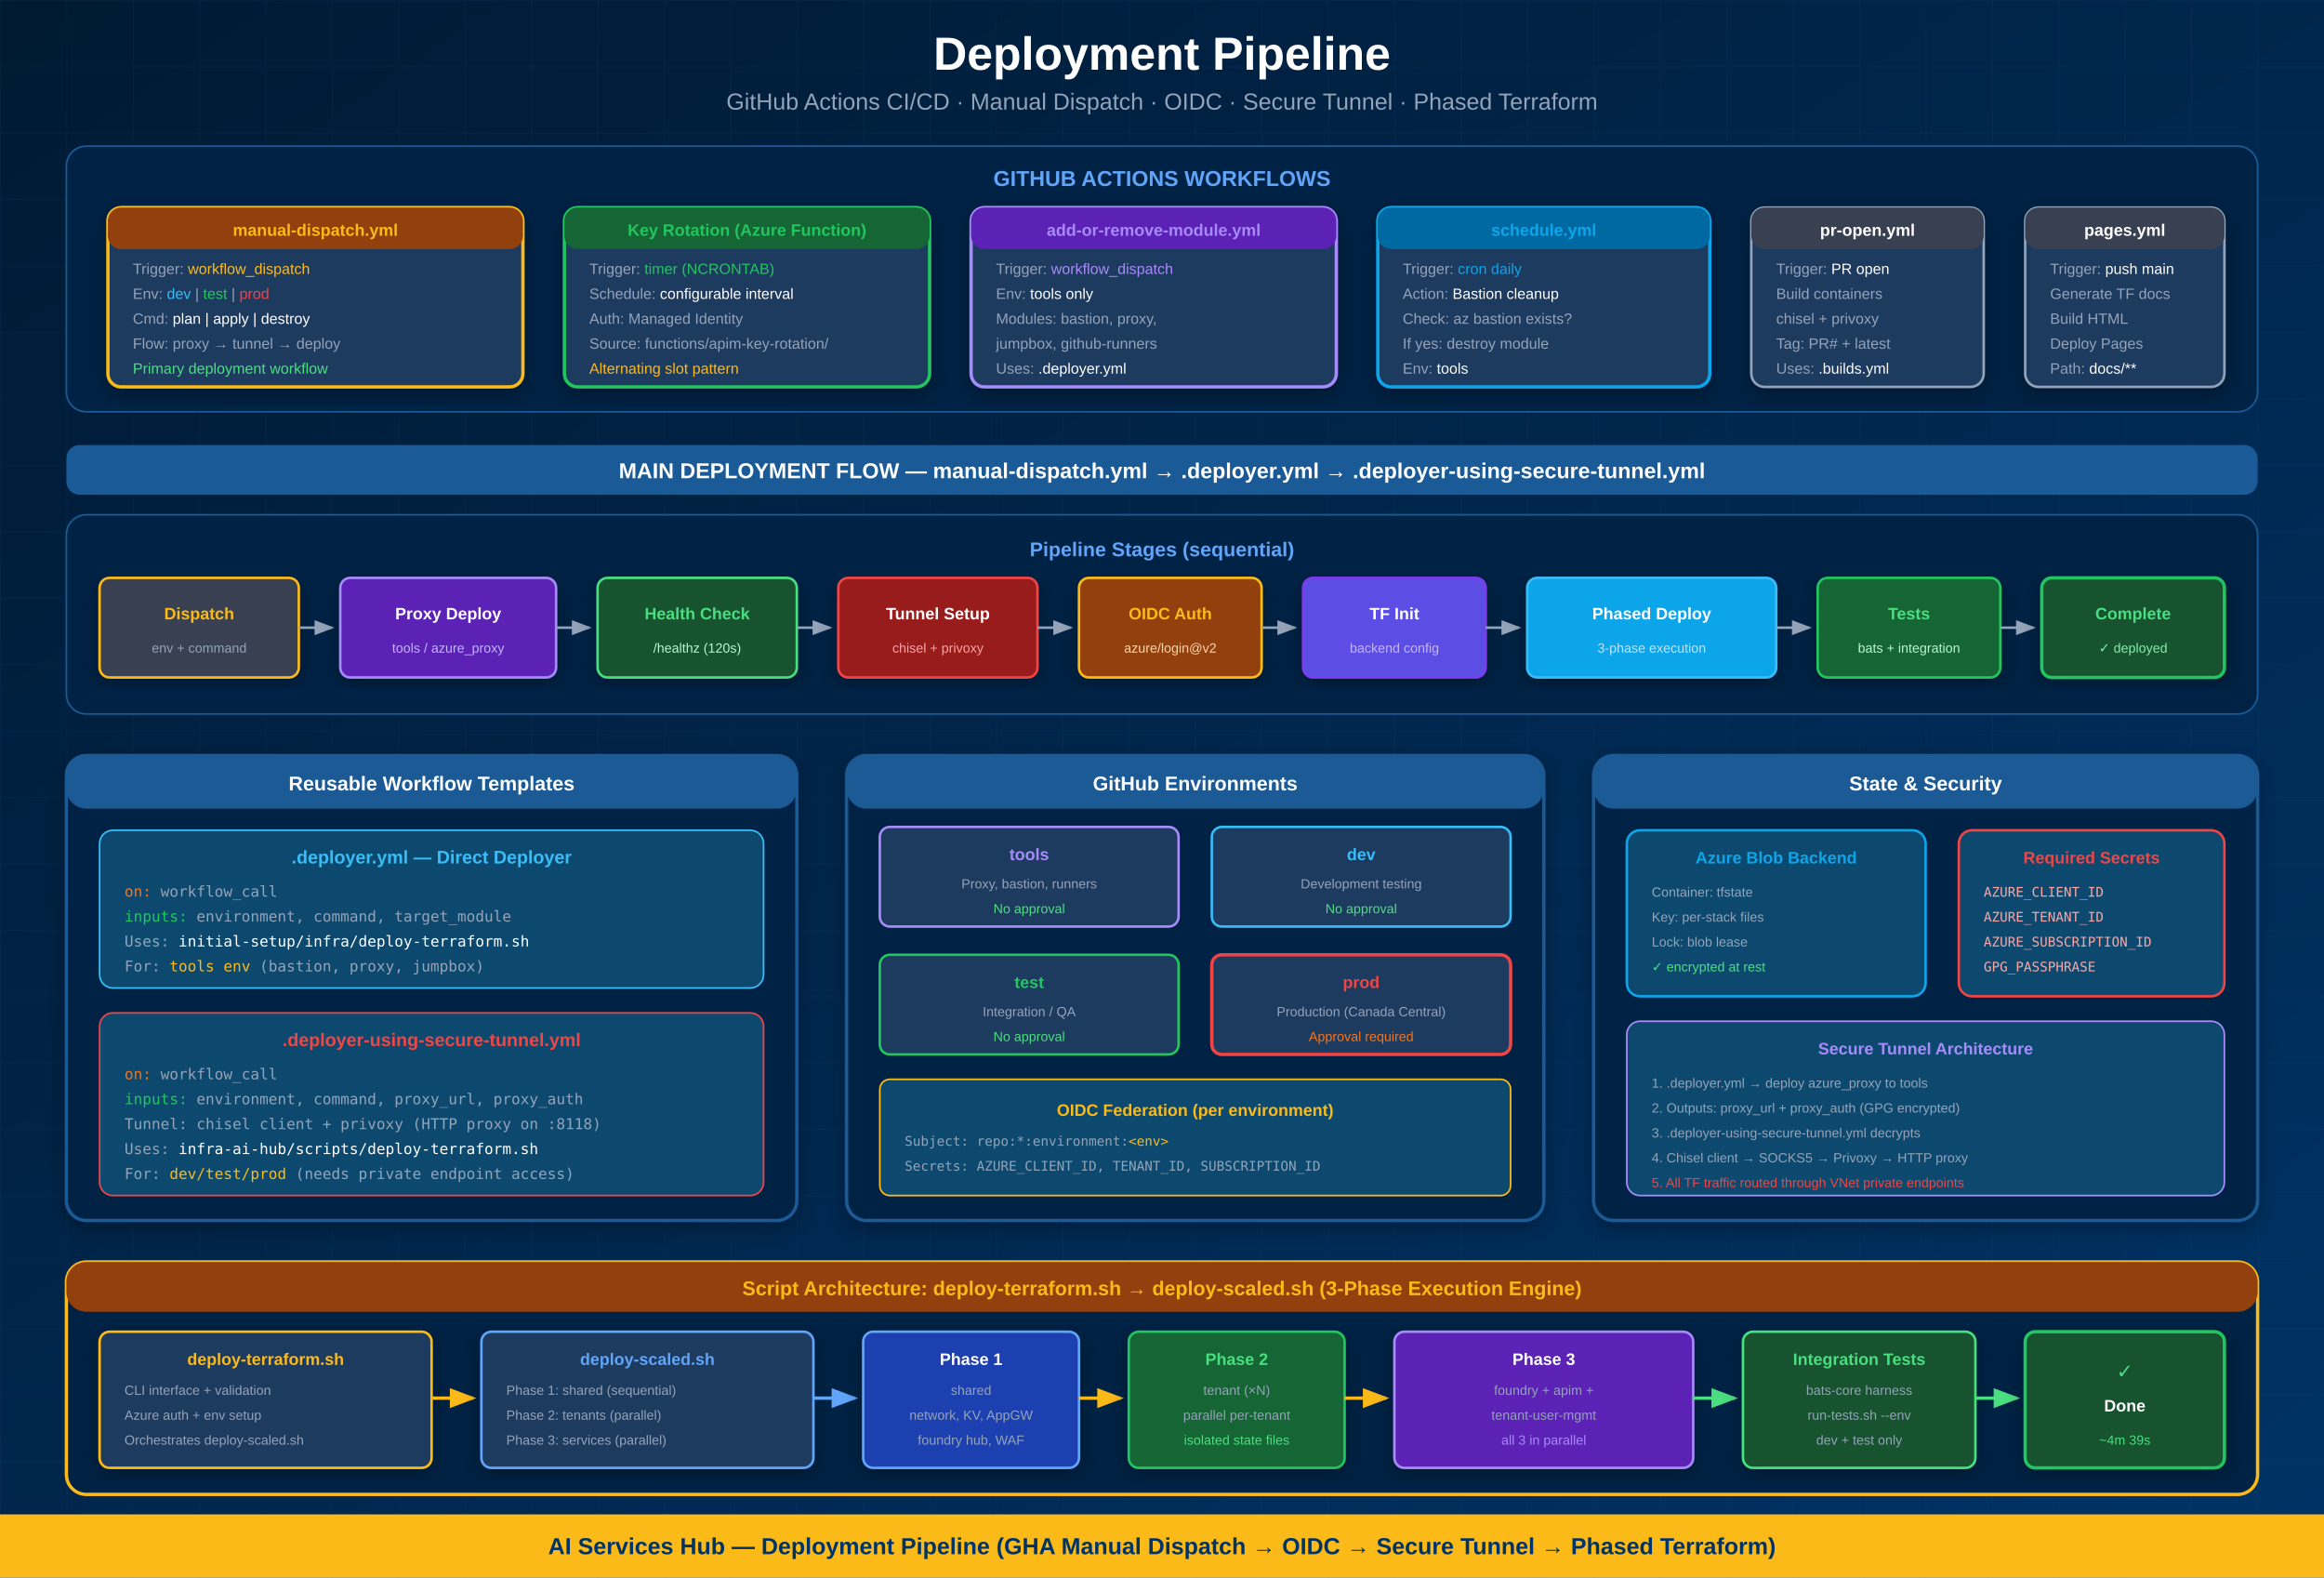
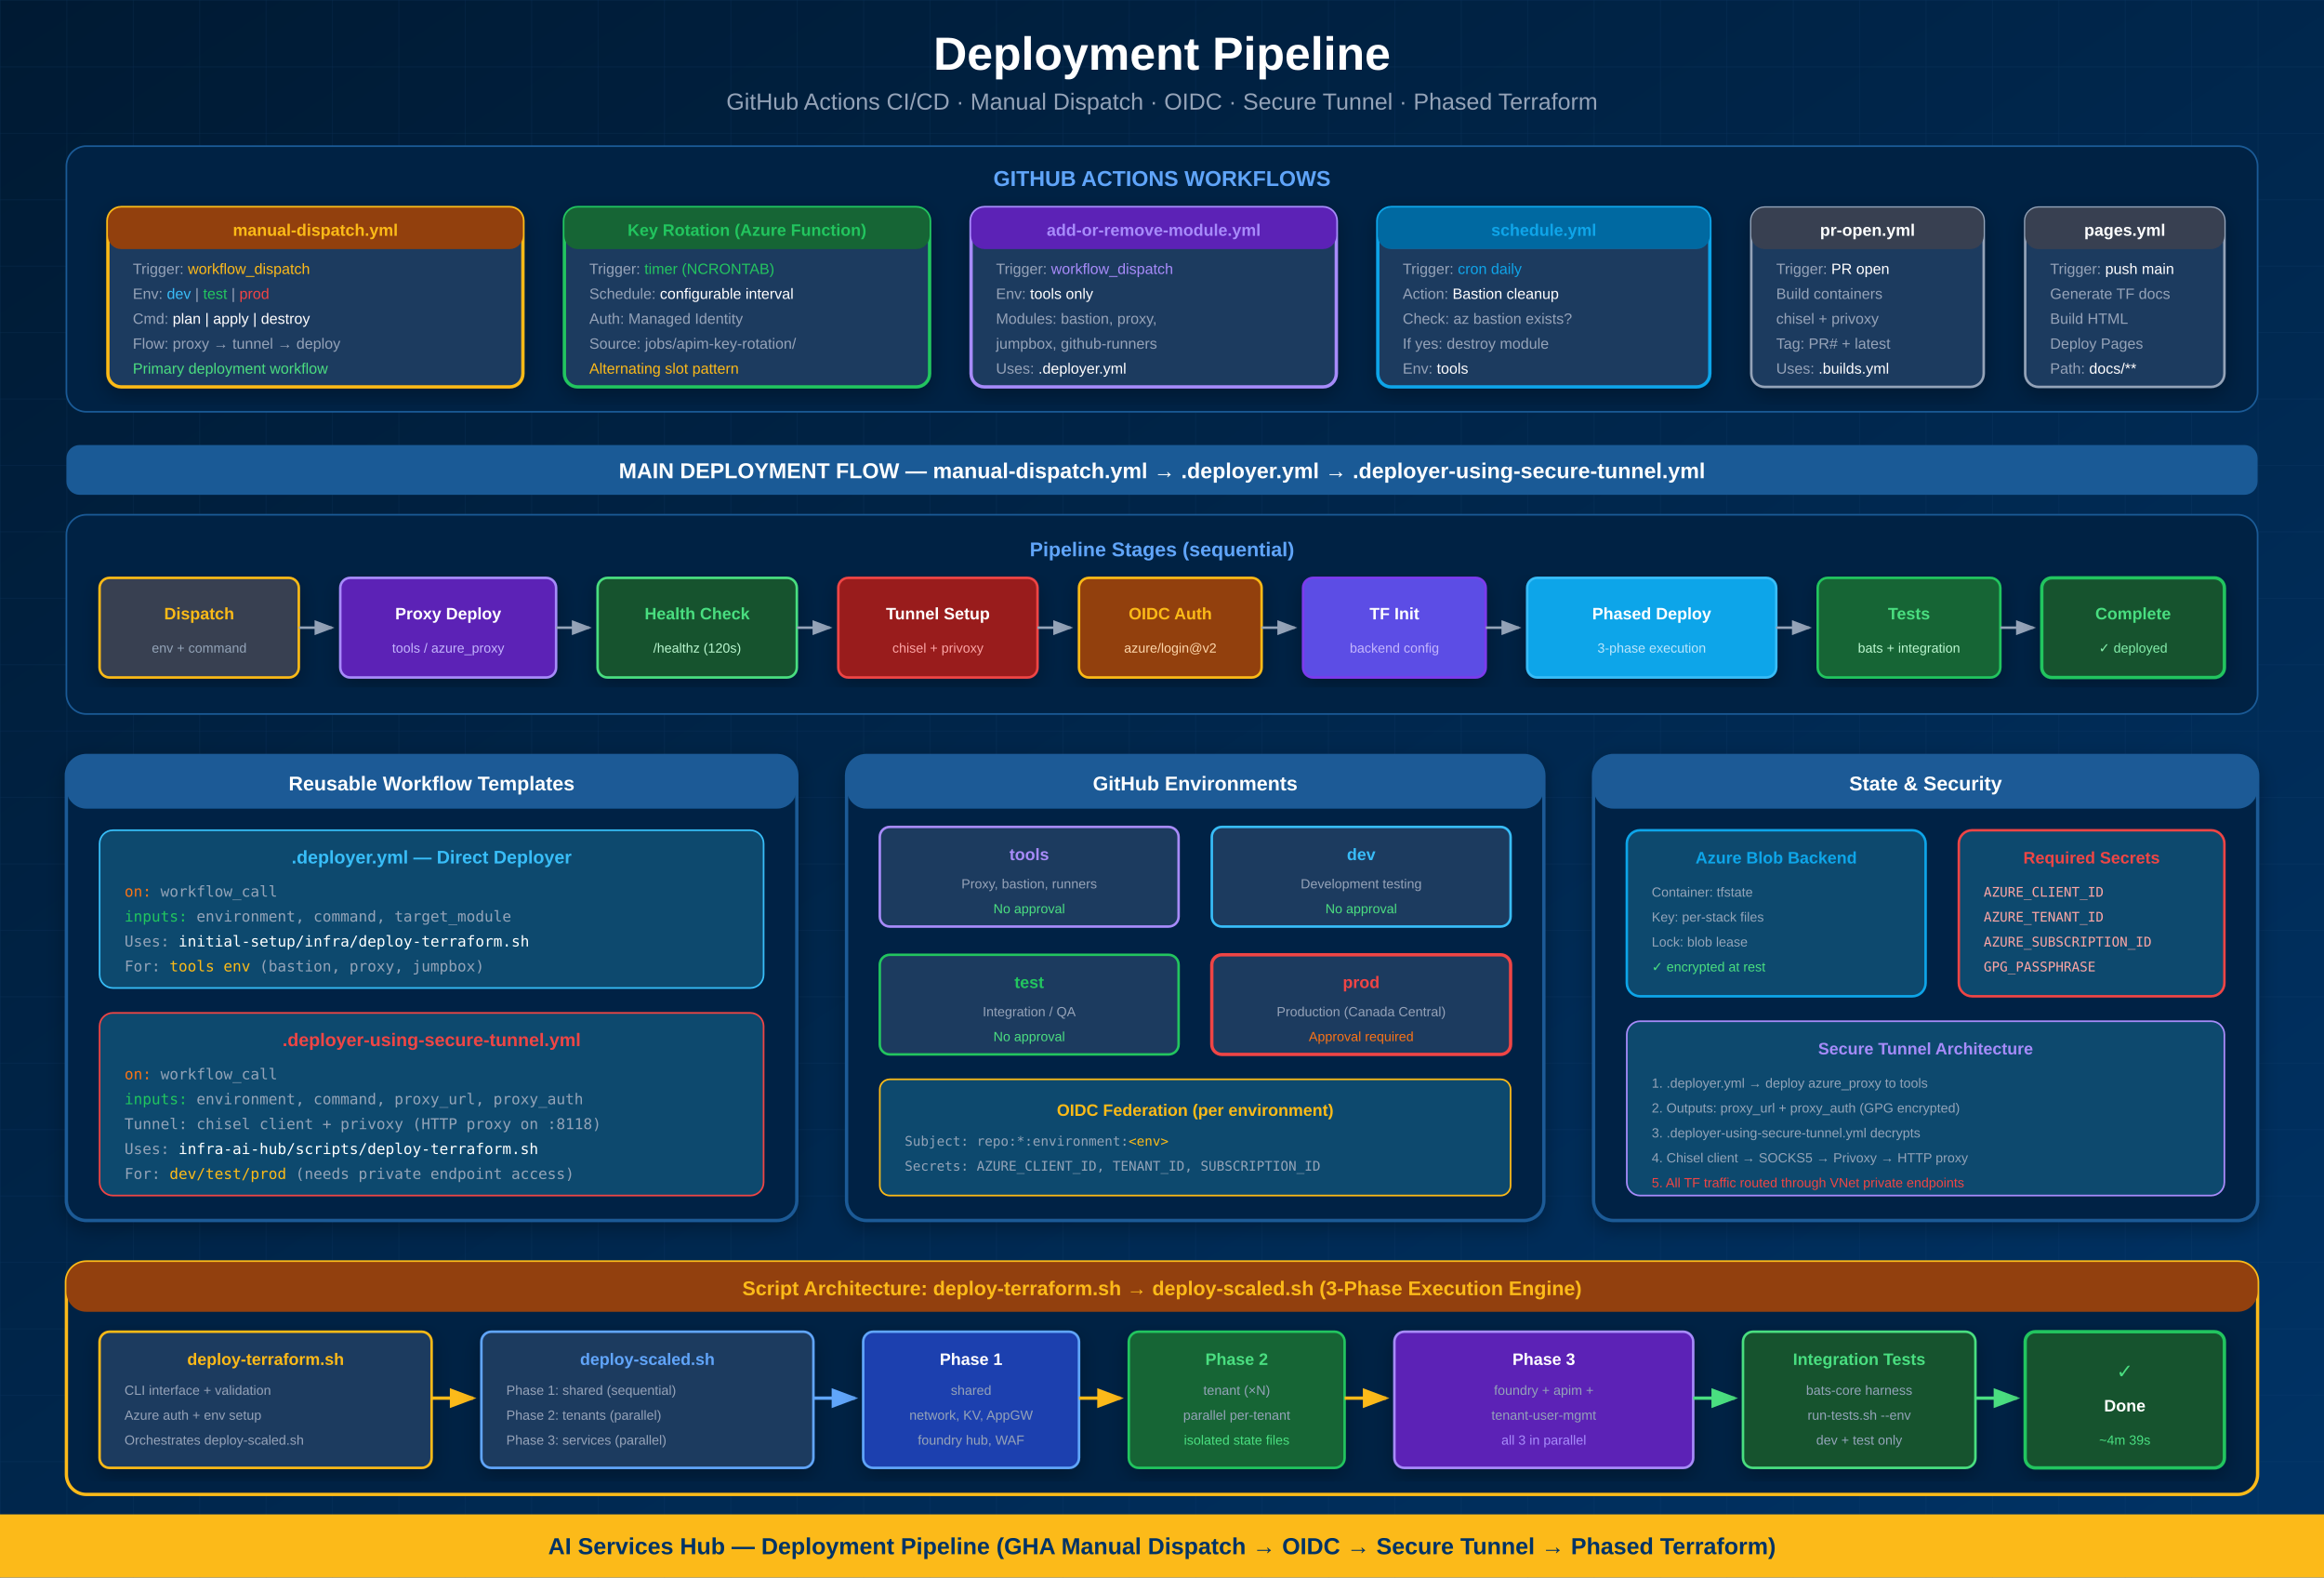
<svg xmlns="http://www.w3.org/2000/svg" viewBox="0 0 1400 950">
  <defs>
    <linearGradient id="bgGrad" x1="0%" y1="0%" x2="100%" y2="100%">
      <stop offset="0%" style="stop-color:#001a33" />
      <stop offset="100%" style="stop-color:#003366" />
    </linearGradient>
    <filter id="shadow">
      <feDropShadow dx="0" dy="4" stdDeviation="6" flood-opacity="0.3" />
    </filter>
    <marker id="arrowGold" markerWidth="8" markerHeight="8" refX="7" refY="3" orient="auto">
      <path d="M0,0 L0,6 L8,3 z" fill="#fcba19" />
    </marker>
    <marker id="arrowGreen" markerWidth="8" markerHeight="8" refX="7" refY="3" orient="auto">
      <path d="M0,0 L0,6 L8,3 z" fill="#4ade80" />
    </marker>
    <marker id="arrowBlue" markerWidth="8" markerHeight="8" refX="7" refY="3" orient="auto">
      <path d="M0,0 L0,6 L8,3 z" fill="#60a5fa" />
    </marker>
    <marker id="arrowWhite" markerWidth="8" markerHeight="8" refX="7" refY="3" orient="auto">
      <path d="M0,0 L0,6 L8,3 z" fill="#94a3b8" />
    </marker>
  </defs>
  <rect width="1400" height="950" fill="url(#bgGrad)" />
  <pattern id="grid" width="40" height="40" patternUnits="userSpaceOnUse">
    <path d="M 40 0 L 0 0 0 40" fill="none" stroke="#1a4d80" stroke-width="0.5" opacity="0.3" />
  </pattern>
  <rect width="1400" height="950" fill="url(#grid)" />
  <text x="700" y="42" text-anchor="middle" font-family="Arial, sans-serif" font-size="28" font-weight="bold" fill="white">Deployment Pipeline</text>
  <text x="700" y="66" text-anchor="middle" font-family="Arial, sans-serif" font-size="14" fill="#94a3b8">GitHub Actions CI/CD · Manual Dispatch · OIDC · Secure Tunnel · Phased Terraform</text>
  <rect x="40" y="88" width="1320" height="160" rx="12" fill="#002244" stroke="#1a5a96" stroke-width="1" />
  <text x="700" y="112" text-anchor="middle" font-family="Arial, sans-serif" font-size="13" fill="#60a5fa" font-weight="bold">GITHUB ACTIONS WORKFLOWS</text>
  <g filter="url(#shadow)">
    <rect x="65" y="125" width="250" height="108" rx="8" fill="#1e3a5f" stroke="#fcba19" stroke-width="2" />
    <rect x="65" y="125" width="250" height="25" rx="8" fill="#92400e" />
    <text x="190" y="142" text-anchor="middle" font-family="Arial, sans-serif" font-size="10" fill="#fcba19" font-weight="bold">manual-dispatch.yml</text>
    <g font-family="Arial, sans-serif" font-size="9" fill="#94a3b8">
      <text x="80" y="165">Trigger: <tspan fill="#fcba19">workflow_dispatch</tspan>
      </text>
      <text x="80" y="180">Env: <tspan fill="#38bdf8">dev</tspan> | <tspan fill="#22c55e">test</tspan> | <tspan fill="#ef4444">prod</tspan>
      </text>
      <text x="80" y="195">Cmd: <tspan fill="white">plan | apply | destroy</tspan>
      </text>
      <text x="80" y="210">Flow: proxy → tunnel → deploy</text>
      <text x="80" y="225" fill="#4ade80">Primary deployment workflow</text>
    </g>
  </g>
  <g filter="url(#shadow)">
    <rect x="340" y="125" width="220" height="108" rx="8" fill="#1e3a5f" stroke="#22c55e" stroke-width="2" />
    <rect x="340" y="125" width="220" height="25" rx="8" fill="#166534" />
    <text x="450" y="142" text-anchor="middle" font-family="Arial, sans-serif" font-size="10" fill="#22c55e" font-weight="bold">Key Rotation (Azure Function)</text>
    <g font-family="Arial, sans-serif" font-size="9" fill="#94a3b8">
      <text x="355" y="165">Trigger: <tspan fill="#22c55e">timer (NCRONTAB)</tspan>
      </text>
      <text x="355" y="180">Schedule: <tspan fill="white">configurable interval</tspan>
      </text>
      <text x="355" y="195">Auth: Managed Identity</text>
-       <text x="355" y="210">Source: functions/apim-key-rotation/</text>
+       <text x="355" y="210">Source: jobs/apim-key-rotation/</text>
      <text x="355" y="225" fill="#fcba19">Alternating slot pattern</text>
    </g>
  </g>
  <g filter="url(#shadow)">
    <rect x="585" y="125" width="220" height="108" rx="8" fill="#1e3a5f" stroke="#a78bfa" stroke-width="2" />
    <rect x="585" y="125" width="220" height="25" rx="8" fill="#5b21b6" />
    <text x="695" y="142" text-anchor="middle" font-family="Arial, sans-serif" font-size="10" fill="#a78bfa" font-weight="bold">add-or-remove-module.yml</text>
    <g font-family="Arial, sans-serif" font-size="9" fill="#94a3b8">
      <text x="600" y="165">Trigger: <tspan fill="#a78bfa">workflow_dispatch</tspan>
      </text>
      <text x="600" y="180">Env: <tspan fill="white">tools only</tspan>
      </text>
      <text x="600" y="195">Modules: bastion, proxy,</text>
      <text x="600" y="210">  jumpbox, github-runners</text>
      <text x="600" y="225">Uses: <tspan fill="white">.deployer.yml</tspan>
      </text>
    </g>
  </g>
  <g filter="url(#shadow)">
    <rect x="830" y="125" width="200" height="108" rx="8" fill="#1e3a5f" stroke="#0ea5e9" stroke-width="2" />
    <rect x="830" y="125" width="200" height="25" rx="8" fill="#0369a1" />
    <text x="930" y="142" text-anchor="middle" font-family="Arial, sans-serif" font-size="10" fill="#0ea5e9" font-weight="bold">schedule.yml</text>
    <g font-family="Arial, sans-serif" font-size="9" fill="#94a3b8">
      <text x="845" y="165">Trigger: <tspan fill="#0ea5e9">cron daily</tspan>
      </text>
      <text x="845" y="180">Action: <tspan fill="white">Bastion cleanup</tspan>
      </text>
      <text x="845" y="195">Check: az bastion exists?</text>
      <text x="845" y="210">If yes: destroy module</text>
      <text x="845" y="225">Env: <tspan fill="white">tools</tspan>
      </text>
    </g>
  </g>
  <g filter="url(#shadow)">
    <rect x="1055" y="125" width="140" height="108" rx="8" fill="#1e3a5f" stroke="#94a3b8" stroke-width="1.5" />
    <rect x="1055" y="125" width="140" height="25" rx="8" fill="#374151" />
    <text x="1125" y="142" text-anchor="middle" font-family="Arial, sans-serif" font-size="10" fill="white" font-weight="bold">pr-open.yml</text>
    <g font-family="Arial, sans-serif" font-size="9" fill="#94a3b8">
      <text x="1070" y="165">Trigger: <tspan fill="white">PR open</tspan>
      </text>
      <text x="1070" y="180">Build containers</text>
      <text x="1070" y="195">chisel + privoxy</text>
      <text x="1070" y="210">Tag: PR# + latest</text>
      <text x="1070" y="225">Uses: <tspan fill="white">.builds.yml</tspan>
      </text>
    </g>
  </g>
  <g filter="url(#shadow)">
    <rect x="1220" y="125" width="120" height="108" rx="8" fill="#1e3a5f" stroke="#94a3b8" stroke-width="1.5" />
    <rect x="1220" y="125" width="120" height="25" rx="8" fill="#374151" />
    <text x="1280" y="142" text-anchor="middle" font-family="Arial, sans-serif" font-size="10" fill="white" font-weight="bold">pages.yml</text>
    <g font-family="Arial, sans-serif" font-size="9" fill="#94a3b8">
      <text x="1235" y="165">Trigger: <tspan fill="white">push main</tspan>
      </text>
      <text x="1235" y="180">Generate TF docs</text>
      <text x="1235" y="195">Build HTML</text>
      <text x="1235" y="210">Deploy Pages</text>
      <text x="1235" y="225">Path: <tspan fill="white">docs/**</tspan>
      </text>
    </g>
  </g>
  <rect x="40" y="268" width="1320" height="30" rx="8" fill="#1a5a96" />
  <text x="700" y="288" text-anchor="middle" font-family="Arial, sans-serif" font-size="13" fill="white" font-weight="bold">MAIN DEPLOYMENT FLOW — manual-dispatch.yml → .deployer.yml → .deployer-using-secure-tunnel.yml</text>
  <rect x="40" y="310" width="1320" height="120" rx="12" fill="#002244" stroke="#1a5a96" stroke-width="1" />
  <text x="700" y="335" text-anchor="middle" font-family="Arial, sans-serif" font-size="12" fill="#60a5fa" font-weight="bold">Pipeline Stages (sequential)</text>
  <g filter="url(#shadow)">
    <rect x="60" y="348" width="120" height="60" rx="6" fill="#374151" stroke="#fcba19" stroke-width="1.5" />
    <text x="120" y="373" text-anchor="middle" font-family="Arial, sans-serif" font-size="10" fill="#fcba19" font-weight="bold">Dispatch</text>
    <text x="120" y="393" text-anchor="middle" font-family="Arial, sans-serif" font-size="8" fill="#94a3b8">env + command</text>
  </g>
  <path d="M 180 378 L 200 378" stroke="#94a3b8" stroke-width="1.5" marker-end="url(#arrowWhite)" />
  <g filter="url(#shadow)">
    <rect x="205" y="348" width="130" height="60" rx="6" fill="#5b21b6" stroke="#a78bfa" stroke-width="1.5" />
    <text x="270" y="373" text-anchor="middle" font-family="Arial, sans-serif" font-size="10" fill="white" font-weight="bold">Proxy Deploy</text>
    <text x="270" y="393" text-anchor="middle" font-family="Arial, sans-serif" font-size="8" fill="#c4b5fd">tools / azure_proxy</text>
  </g>
  <path d="M 335 378 L 355 378" stroke="#94a3b8" stroke-width="1.5" marker-end="url(#arrowWhite)" />
  <g filter="url(#shadow)">
    <rect x="360" y="348" width="120" height="60" rx="6" fill="#14532d" stroke="#4ade80" stroke-width="1.5" />
    <text x="420" y="373" text-anchor="middle" font-family="Arial, sans-serif" font-size="10" fill="#4ade80" font-weight="bold">Health Check</text>
    <text x="420" y="393" text-anchor="middle" font-family="Arial, sans-serif" font-size="8" fill="#bbf7d0">/healthz (120s)</text>
  </g>
  <path d="M 480 378 L 500 378" stroke="#94a3b8" stroke-width="1.5" marker-end="url(#arrowWhite)" />
  <g filter="url(#shadow)">
    <rect x="505" y="348" width="120" height="60" rx="6" fill="#991b1b" stroke="#ef4444" stroke-width="1.5" />
    <text x="565" y="373" text-anchor="middle" font-family="Arial, sans-serif" font-size="10" fill="white" font-weight="bold">Tunnel Setup</text>
    <text x="565" y="393" text-anchor="middle" font-family="Arial, sans-serif" font-size="8" fill="#fca5a5">chisel + privoxy</text>
  </g>
  <path d="M 625 378 L 645 378" stroke="#94a3b8" stroke-width="1.5" marker-end="url(#arrowWhite)" />
  <g filter="url(#shadow)">
    <rect x="650" y="348" width="110" height="60" rx="6" fill="#92400e" stroke="#fcba19" stroke-width="1.5" />
    <text x="705" y="373" text-anchor="middle" font-family="Arial, sans-serif" font-size="10" fill="#fcba19" font-weight="bold">OIDC Auth</text>
    <text x="705" y="393" text-anchor="middle" font-family="Arial, sans-serif" font-size="8" fill="#fed7aa">azure/login@v2</text>
  </g>
  <path d="M 760 378 L 780 378" stroke="#94a3b8" stroke-width="1.5" marker-end="url(#arrowWhite)" />
  <g filter="url(#shadow)">
    <rect x="785" y="348" width="110" height="60" rx="6" fill="#5c4ee5" stroke="#7c3aed" stroke-width="1.5" />
    <text x="840" y="373" text-anchor="middle" font-family="Arial, sans-serif" font-size="10" fill="white" font-weight="bold">TF Init</text>
    <text x="840" y="393" text-anchor="middle" font-family="Arial, sans-serif" font-size="8" fill="#c4b5fd">backend config</text>
  </g>
  <path d="M 895 378 L 915 378" stroke="#94a3b8" stroke-width="1.5" marker-end="url(#arrowWhite)" />
  <g filter="url(#shadow)">
    <rect x="920" y="348" width="150" height="60" rx="6" fill="#0ea5e9" stroke="#38bdf8" stroke-width="1.5" />
    <text x="995" y="373" text-anchor="middle" font-family="Arial, sans-serif" font-size="10" fill="white" font-weight="bold">Phased Deploy</text>
    <text x="995" y="393" text-anchor="middle" font-family="Arial, sans-serif" font-size="8" fill="#bae6fd">3-phase execution</text>
  </g>
  <path d="M 1070 378 L 1090 378" stroke="#94a3b8" stroke-width="1.5" marker-end="url(#arrowWhite)" />
  <g filter="url(#shadow)">
    <rect x="1095" y="348" width="110" height="60" rx="6" fill="#166534" stroke="#22c55e" stroke-width="1.5" />
    <text x="1150" y="373" text-anchor="middle" font-family="Arial, sans-serif" font-size="10" fill="#4ade80" font-weight="bold">Tests</text>
    <text x="1150" y="393" text-anchor="middle" font-family="Arial, sans-serif" font-size="8" fill="#bbf7d0">bats + integration</text>
  </g>
  <path d="M 1205 378 L 1225 378" stroke="#94a3b8" stroke-width="1.5" marker-end="url(#arrowWhite)" />
  <g filter="url(#shadow)">
    <rect x="1230" y="348" width="110" height="60" rx="6" fill="#14532d" stroke="#22c55e" stroke-width="2" />
    <text x="1285" y="373" text-anchor="middle" font-family="Arial, sans-serif" font-size="10" fill="#4ade80" font-weight="bold">Complete</text>
    <text x="1285" y="393" text-anchor="middle" font-family="Arial, sans-serif" font-size="8" fill="#86efac">✓ deployed</text>
  </g>
  <g filter="url(#shadow)">
    <rect x="40" y="455" width="440" height="280" rx="12" fill="#002244" stroke="#1a5a96" stroke-width="2" />
    <rect x="40" y="455" width="440" height="32" rx="12" fill="#1a5a96" />
    <text x="260" y="476" text-anchor="middle" font-family="Arial, sans-serif" font-size="12" fill="white" font-weight="bold">Reusable Workflow Templates</text>
    <rect x="60" y="500" width="400" height="95" rx="8" fill="#0c4a6e" stroke="#38bdf8" stroke-width="1" />
    <text x="260" y="520" text-anchor="middle" font-family="Arial, sans-serif" font-size="11" fill="#38bdf8" font-weight="bold">.deployer.yml — Direct Deployer</text>
    <g font-family="monospace" font-size="9" fill="#94a3b8">
      <text x="75" y="540">
        <tspan fill="#f97316">on:</tspan> workflow_call</text>
      <text x="75" y="555">
        <tspan fill="#22c55e">inputs:</tspan> environment, command, target_module</text>
      <text x="75" y="570">Uses: <tspan fill="white">initial-setup/infra/deploy-terraform.sh</tspan>
      </text>
      <text x="75" y="585">For: <tspan fill="#fcba19">tools env</tspan> (bastion, proxy, jumpbox)</text>
    </g>
    <rect x="60" y="610" width="400" height="110" rx="8" fill="#0c4a6e" stroke="#ef4444" stroke-width="1" />
    <text x="260" y="630" text-anchor="middle" font-family="Arial, sans-serif" font-size="11" fill="#ef4444" font-weight="bold">.deployer-using-secure-tunnel.yml</text>
    <g font-family="monospace" font-size="9" fill="#94a3b8">
      <text x="75" y="650">
        <tspan fill="#f97316">on:</tspan> workflow_call</text>
      <text x="75" y="665">
        <tspan fill="#22c55e">inputs:</tspan> environment, command, proxy_url, proxy_auth</text>
      <text x="75" y="680">Tunnel: chisel client + privoxy (HTTP proxy on :8118)</text>
      <text x="75" y="695">Uses: <tspan fill="white">infra-ai-hub/scripts/deploy-terraform.sh</tspan>
      </text>
      <text x="75" y="710">For: <tspan fill="#fcba19">dev/test/prod</tspan> (needs private endpoint access)</text>
    </g>
  </g>
  <g filter="url(#shadow)">
    <rect x="510" y="455" width="420" height="280" rx="12" fill="#002244" stroke="#1a5a96" stroke-width="2" />
    <rect x="510" y="455" width="420" height="32" rx="12" fill="#1a5a96" />
    <text x="720" y="476" text-anchor="middle" font-family="Arial, sans-serif" font-size="12" fill="white" font-weight="bold">GitHub Environments</text>
    <rect x="530" y="498" width="180" height="60" rx="6" fill="#1e3a5f" stroke="#a78bfa" stroke-width="1.5" />
    <text x="620" y="518" text-anchor="middle" font-family="Arial, sans-serif" font-size="10" fill="#a78bfa" font-weight="bold">tools</text>
    <text x="620" y="535" text-anchor="middle" font-family="Arial, sans-serif" font-size="8" fill="#94a3b8">Proxy, bastion, runners</text>
    <text x="620" y="550" text-anchor="middle" font-family="Arial, sans-serif" font-size="8" fill="#4ade80">No approval</text>
    <rect x="730" y="498" width="180" height="60" rx="6" fill="#1e3a5f" stroke="#38bdf8" stroke-width="1.5" />
    <text x="820" y="518" text-anchor="middle" font-family="Arial, sans-serif" font-size="10" fill="#38bdf8" font-weight="bold">dev</text>
    <text x="820" y="535" text-anchor="middle" font-family="Arial, sans-serif" font-size="8" fill="#94a3b8">Development testing</text>
    <text x="820" y="550" text-anchor="middle" font-family="Arial, sans-serif" font-size="8" fill="#4ade80">No approval</text>
    <rect x="530" y="575" width="180" height="60" rx="6" fill="#1e3a5f" stroke="#22c55e" stroke-width="1.5" />
    <text x="620" y="595" text-anchor="middle" font-family="Arial, sans-serif" font-size="10" fill="#22c55e" font-weight="bold">test</text>
    <text x="620" y="612" text-anchor="middle" font-family="Arial, sans-serif" font-size="8" fill="#94a3b8">Integration / QA</text>
    <text x="620" y="627" text-anchor="middle" font-family="Arial, sans-serif" font-size="8" fill="#4ade80">No approval</text>
    <rect x="730" y="575" width="180" height="60" rx="6" fill="#1e3a5f" stroke="#ef4444" stroke-width="2" />
    <text x="820" y="595" text-anchor="middle" font-family="Arial, sans-serif" font-size="10" fill="#ef4444" font-weight="bold">prod</text>
    <text x="820" y="612" text-anchor="middle" font-family="Arial, sans-serif" font-size="8" fill="#94a3b8">Production (Canada Central)</text>
    <text x="820" y="627" text-anchor="middle" font-family="Arial, sans-serif" font-size="8" fill="#f97316">Approval required</text>
    <rect x="530" y="650" width="380" height="70" rx="6" fill="#0c4a6e" stroke="#fcba19" stroke-width="1" />
    <text x="720" y="672" text-anchor="middle" font-family="Arial, sans-serif" font-size="10" fill="#fcba19" font-weight="bold">OIDC Federation (per environment)</text>
    <g font-family="monospace" font-size="8" fill="#94a3b8">
      <text x="545" y="690">Subject: repo:*:environment:<tspan fill="#fcba19">&lt;env&gt;</tspan>
      </text>
      <text x="545" y="705">Secrets: AZURE_CLIENT_ID, TENANT_ID, SUBSCRIPTION_ID</text>
    </g>
  </g>
  <g filter="url(#shadow)">
    <rect x="960" y="455" width="400" height="280" rx="12" fill="#002244" stroke="#1a5a96" stroke-width="2" />
    <rect x="960" y="455" width="400" height="32" rx="12" fill="#1a5a96" />
    <text x="1160" y="476" text-anchor="middle" font-family="Arial, sans-serif" font-size="12" fill="white" font-weight="bold">State &amp; Security</text>
    <rect x="980" y="500" width="180" height="100" rx="8" fill="#0c4a6e" stroke="#0ea5e9" stroke-width="1.5" />
    <text x="1070" y="520" text-anchor="middle" font-family="Arial, sans-serif" font-size="10" fill="#0ea5e9" font-weight="bold">Azure Blob Backend</text>
    <g font-family="Arial, sans-serif" font-size="8" fill="#94a3b8">
      <text x="995" y="540">Container: tfstate</text>
      <text x="995" y="555">Key: per-stack files</text>
      <text x="995" y="570">Lock: blob lease</text>
      <text x="995" y="585" fill="#4ade80">✓ encrypted at rest</text>
    </g>
    <rect x="1180" y="500" width="160" height="100" rx="8" fill="#0c4a6e" stroke="#ef4444" stroke-width="1.5" />
    <text x="1260" y="520" text-anchor="middle" font-family="Arial, sans-serif" font-size="10" fill="#ef4444" font-weight="bold">Required Secrets</text>
    <g font-family="monospace" font-size="8" fill="#fca5a5">
      <text x="1195" y="540">AZURE_CLIENT_ID</text>
      <text x="1195" y="555">AZURE_TENANT_ID</text>
      <text x="1195" y="570">AZURE_SUBSCRIPTION_ID</text>
      <text x="1195" y="585">GPG_PASSPHRASE</text>
    </g>
    <rect x="980" y="615" width="360" height="105" rx="8" fill="#0c4a6e" stroke="#a78bfa" stroke-width="1" />
    <text x="1160" y="635" text-anchor="middle" font-family="Arial, sans-serif" font-size="10" fill="#a78bfa" font-weight="bold">Secure Tunnel Architecture</text>
    <g font-family="Arial, sans-serif" font-size="8" fill="#94a3b8">
      <text x="995" y="655">1. .deployer.yml → deploy azure_proxy to tools</text>
      <text x="995" y="670">2. Outputs: proxy_url + proxy_auth (GPG encrypted)</text>
      <text x="995" y="685">3. .deployer-using-secure-tunnel.yml decrypts</text>
      <text x="995" y="700">4. Chisel client → SOCKS5 → Privoxy → HTTP proxy</text>
      <text x="995" y="715" fill="#ef4444">5. All TF traffic routed through VNet private endpoints</text>
    </g>
  </g>
  <rect x="40" y="760" width="1320" height="140" rx="12" fill="#002244" stroke="#fcba19" stroke-width="2" />
  <rect x="40" y="760" width="1320" height="30" rx="12" fill="#92400e" />
  <text x="700" y="780" text-anchor="middle" font-family="Arial, sans-serif" font-size="12" fill="#fcba19" font-weight="bold">Script Architecture: deploy-terraform.sh → deploy-scaled.sh (3-Phase Execution Engine)</text>
  <g filter="url(#shadow)">
    <rect x="60" y="802" width="200" height="82" rx="6" fill="#1e3a5f" stroke="#fcba19" stroke-width="1.5" />
    <text x="160" y="822" text-anchor="middle" font-family="Arial, sans-serif" font-size="10" fill="#fcba19" font-weight="bold">deploy-terraform.sh</text>
    <g font-family="Arial, sans-serif" font-size="8" fill="#94a3b8">
      <text x="75" y="840">CLI interface + validation</text>
      <text x="75" y="855">Azure auth + env setup</text>
      <text x="75" y="870">Orchestrates deploy-scaled.sh</text>
    </g>
  </g>
  <path d="M 260 842 L 285 842" stroke="#fcba19" stroke-width="2" marker-end="url(#arrowGold)" />
  <g filter="url(#shadow)">
    <rect x="290" y="802" width="200" height="82" rx="6" fill="#1e3a5f" stroke="#60a5fa" stroke-width="1.5" />
    <text x="390" y="822" text-anchor="middle" font-family="Arial, sans-serif" font-size="10" fill="#60a5fa" font-weight="bold">deploy-scaled.sh</text>
    <g font-family="Arial, sans-serif" font-size="8" fill="#94a3b8">
      <text x="305" y="840">Phase 1: shared (sequential)</text>
      <text x="305" y="855">Phase 2: tenants (parallel)</text>
      <text x="305" y="870">Phase 3: services (parallel)</text>
    </g>
  </g>
  <path d="M 490 842 L 515 842" stroke="#60a5fa" stroke-width="2" marker-end="url(#arrowBlue)" />
  <g filter="url(#shadow)">
    <rect x="520" y="802" width="130" height="82" rx="6" fill="#1e40af" stroke="#60a5fa" stroke-width="1.5" />
    <text x="585" y="822" text-anchor="middle" font-family="Arial, sans-serif" font-size="10" fill="white" font-weight="bold">Phase 1</text>
    <text x="585" y="840" text-anchor="middle" font-family="Arial, sans-serif" font-size="8" fill="#94a3b8">shared</text>
    <text x="585" y="855" text-anchor="middle" font-family="Arial, sans-serif" font-size="8" fill="#94a3b8">network, KV, AppGW</text>
    <text x="585" y="870" text-anchor="middle" font-family="Arial, sans-serif" font-size="8" fill="#94a3b8">foundry hub, WAF</text>
  </g>
  <path d="M 650 842 L 675 842" stroke="#fcba19" stroke-width="2" marker-end="url(#arrowGold)" />
  <g filter="url(#shadow)">
    <rect x="680" y="802" width="130" height="82" rx="6" fill="#166534" stroke="#22c55e" stroke-width="1.5" />
    <text x="745" y="822" text-anchor="middle" font-family="Arial, sans-serif" font-size="10" fill="#4ade80" font-weight="bold">Phase 2</text>
    <text x="745" y="840" text-anchor="middle" font-family="Arial, sans-serif" font-size="8" fill="#94a3b8">tenant (×N)</text>
    <text x="745" y="855" text-anchor="middle" font-family="Arial, sans-serif" font-size="8" fill="#94a3b8">parallel per-tenant</text>
    <text x="745" y="870" text-anchor="middle" font-family="Arial, sans-serif" font-size="8" fill="#4ade80">isolated state files</text>
  </g>
  <path d="M 810 842 L 835 842" stroke="#fcba19" stroke-width="2" marker-end="url(#arrowGold)" />
  <g filter="url(#shadow)">
    <rect x="840" y="802" width="180" height="82" rx="6" fill="#5b21b6" stroke="#a78bfa" stroke-width="1.5" />
    <text x="930" y="822" text-anchor="middle" font-family="Arial, sans-serif" font-size="10" fill="white" font-weight="bold">Phase 3</text>
    <text x="930" y="840" text-anchor="middle" font-family="Arial, sans-serif" font-size="8" fill="#94a3b8">foundry + apim +</text>
    <text x="930" y="855" text-anchor="middle" font-family="Arial, sans-serif" font-size="8" fill="#94a3b8">tenant-user-mgmt</text>
    <text x="930" y="870" text-anchor="middle" font-family="Arial, sans-serif" font-size="8" fill="#a78bfa">all 3 in parallel</text>
  </g>
  <path d="M 1020 842 L 1045 842" stroke="#4ade80" stroke-width="2" marker-end="url(#arrowGreen)" />
  <g filter="url(#shadow)">
    <rect x="1050" y="802" width="140" height="82" rx="6" fill="#14532d" stroke="#4ade80" stroke-width="1.5" />
    <text x="1120" y="822" text-anchor="middle" font-family="Arial, sans-serif" font-size="10" fill="#4ade80" font-weight="bold">Integration Tests</text>
    <text x="1120" y="840" text-anchor="middle" font-family="Arial, sans-serif" font-size="8" fill="#94a3b8">bats-core harness</text>
    <text x="1120" y="855" text-anchor="middle" font-family="Arial, sans-serif" font-size="8" fill="#94a3b8">run-tests.sh --env</text>
    <text x="1120" y="870" text-anchor="middle" font-family="Arial, sans-serif" font-size="8" fill="#94a3b8">dev + test only</text>
  </g>
  <path d="M 1190 842 L 1215 842" stroke="#4ade80" stroke-width="2" marker-end="url(#arrowGreen)" />
  <g filter="url(#shadow)">
    <rect x="1220" y="802" width="120" height="82" rx="6" fill="#14532d" stroke="#22c55e" stroke-width="2" />
    <text x="1280" y="830" text-anchor="middle" font-family="Arial, sans-serif" font-size="12" fill="#4ade80" font-weight="bold">✓</text>
    <text x="1280" y="850" text-anchor="middle" font-family="Arial, sans-serif" font-size="10" fill="white" font-weight="bold">Done</text>
    <text x="1280" y="870" text-anchor="middle" font-family="Arial, sans-serif" font-size="8" fill="#4ade80">~4m 39s</text>
  </g>
  <rect x="0" y="912" width="1400" height="38" fill="#fcba19" />
  <text x="700" y="936" text-anchor="middle" font-family="Arial, sans-serif" font-size="14" font-weight="bold" fill="#003366">AI Services Hub — Deployment Pipeline (GHA Manual Dispatch → OIDC → Secure Tunnel → Phased Terraform)</text>
</svg>
